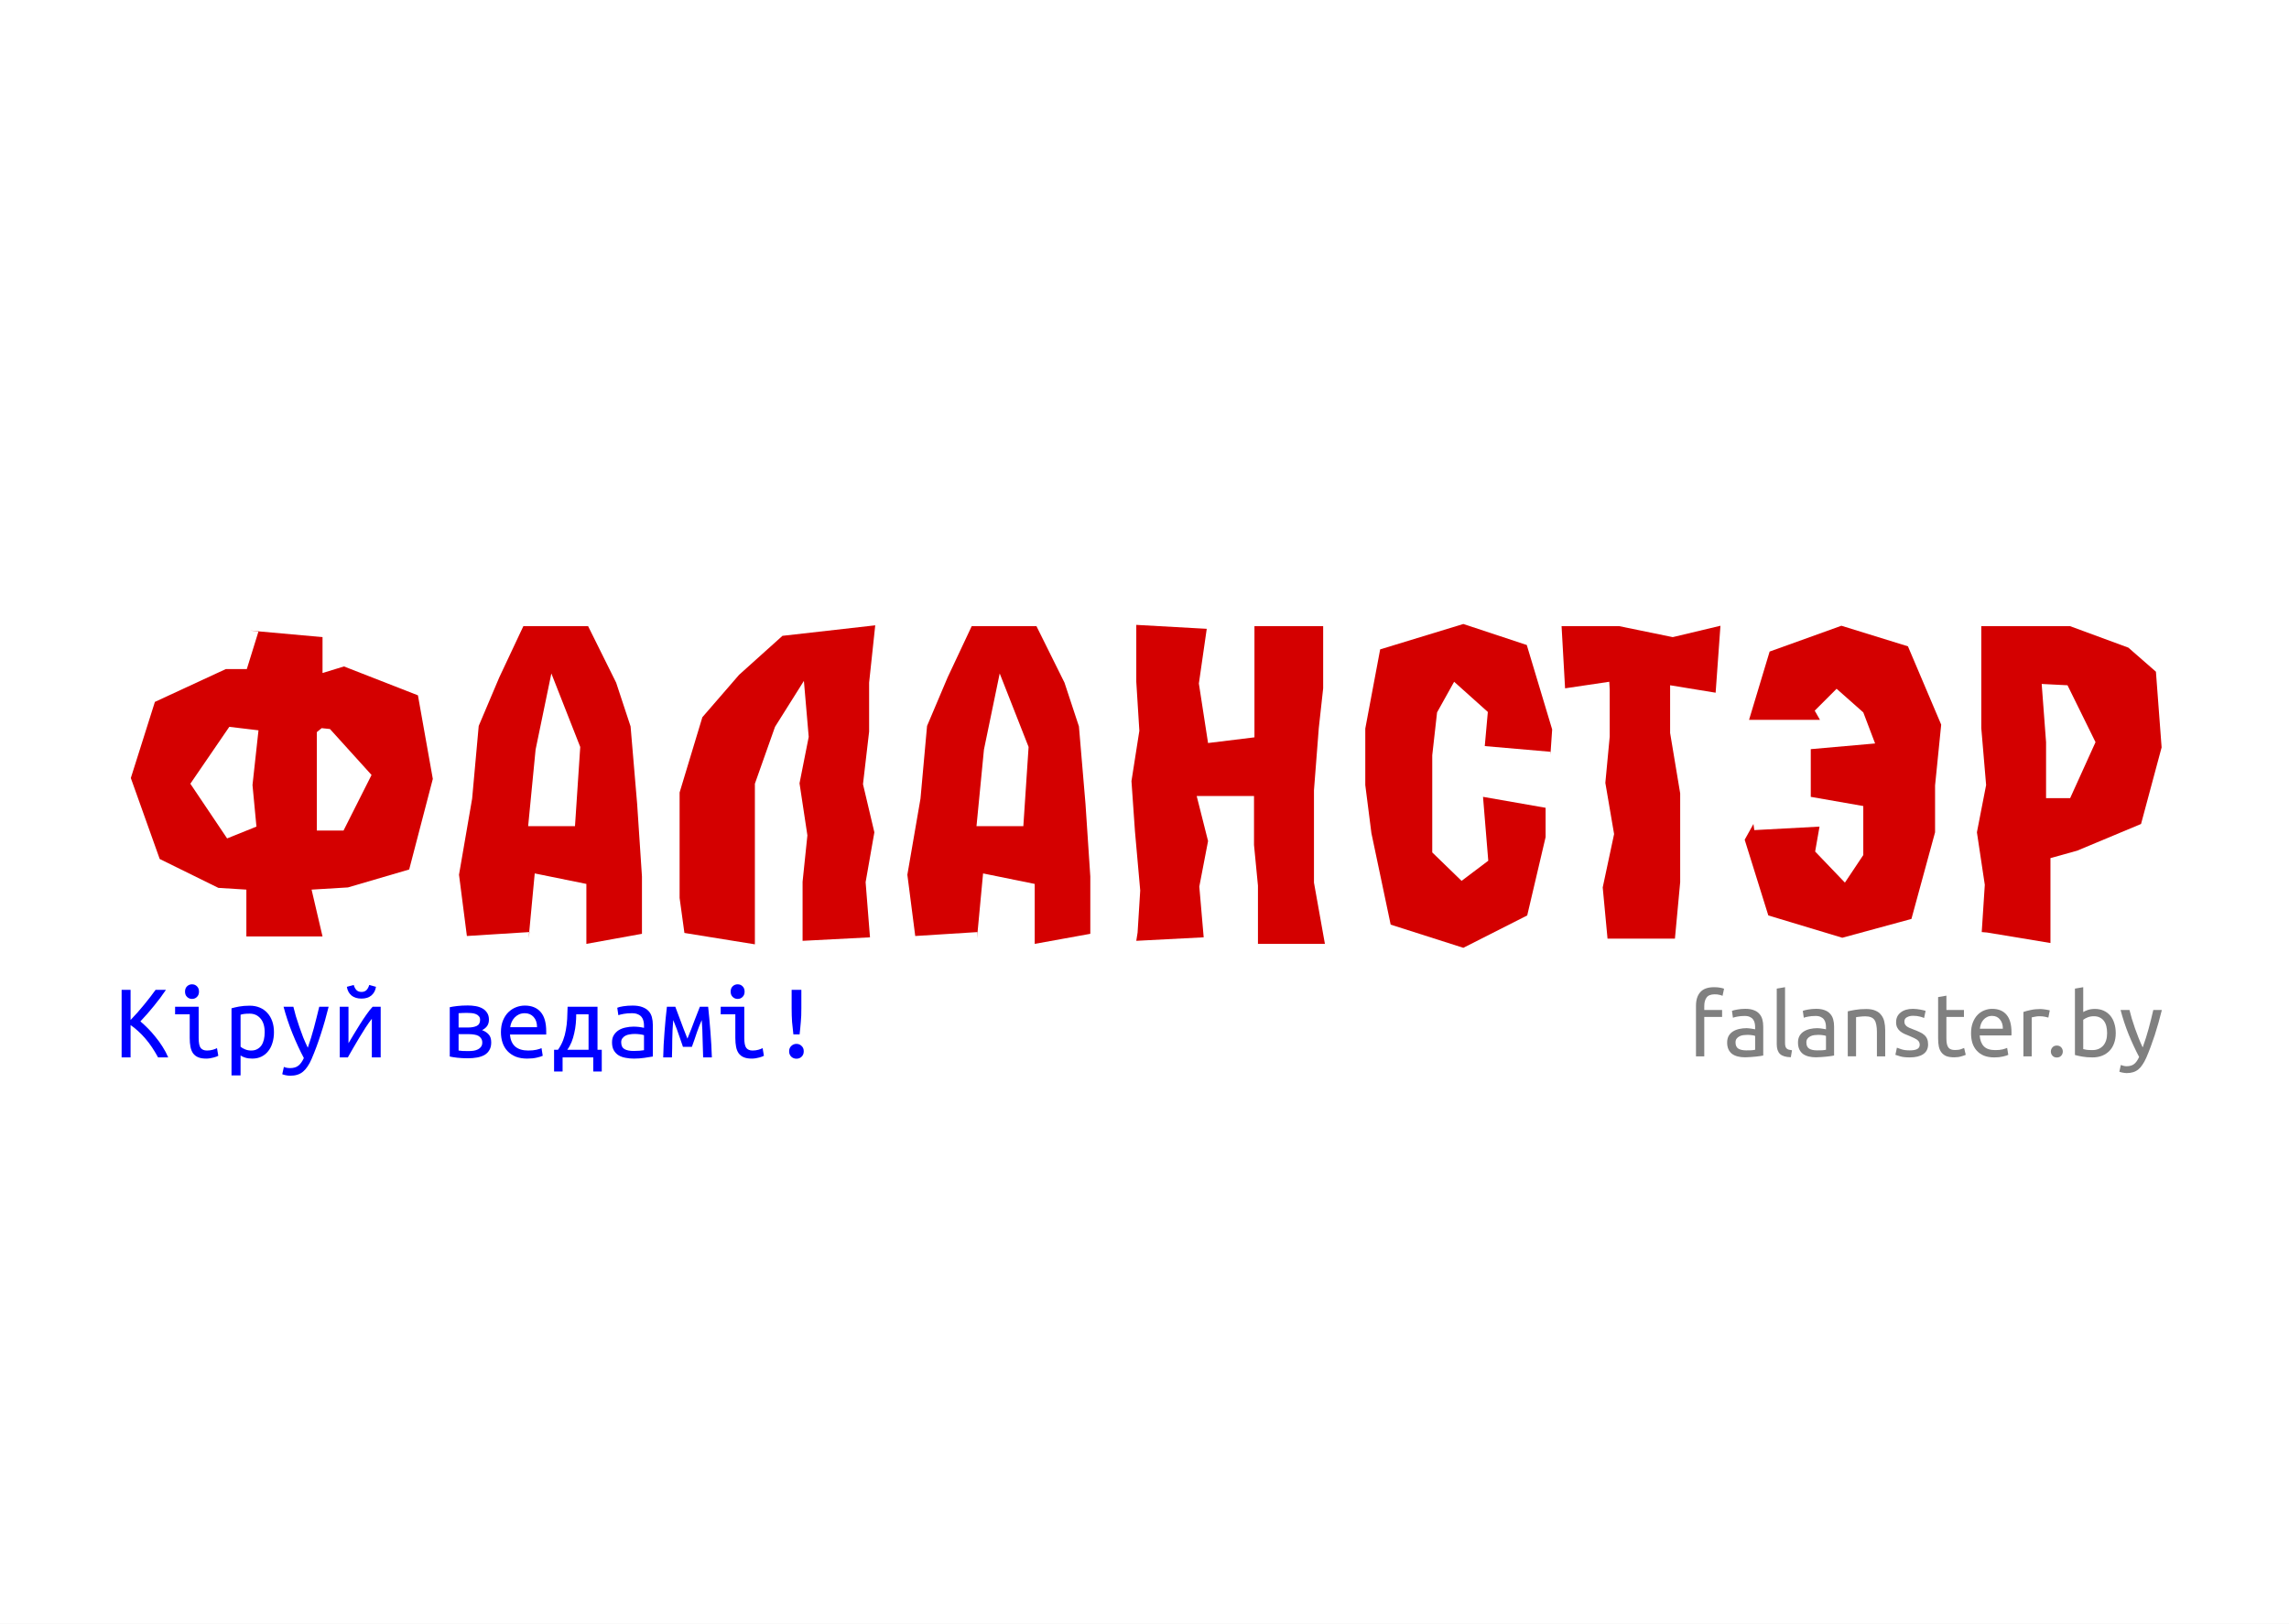
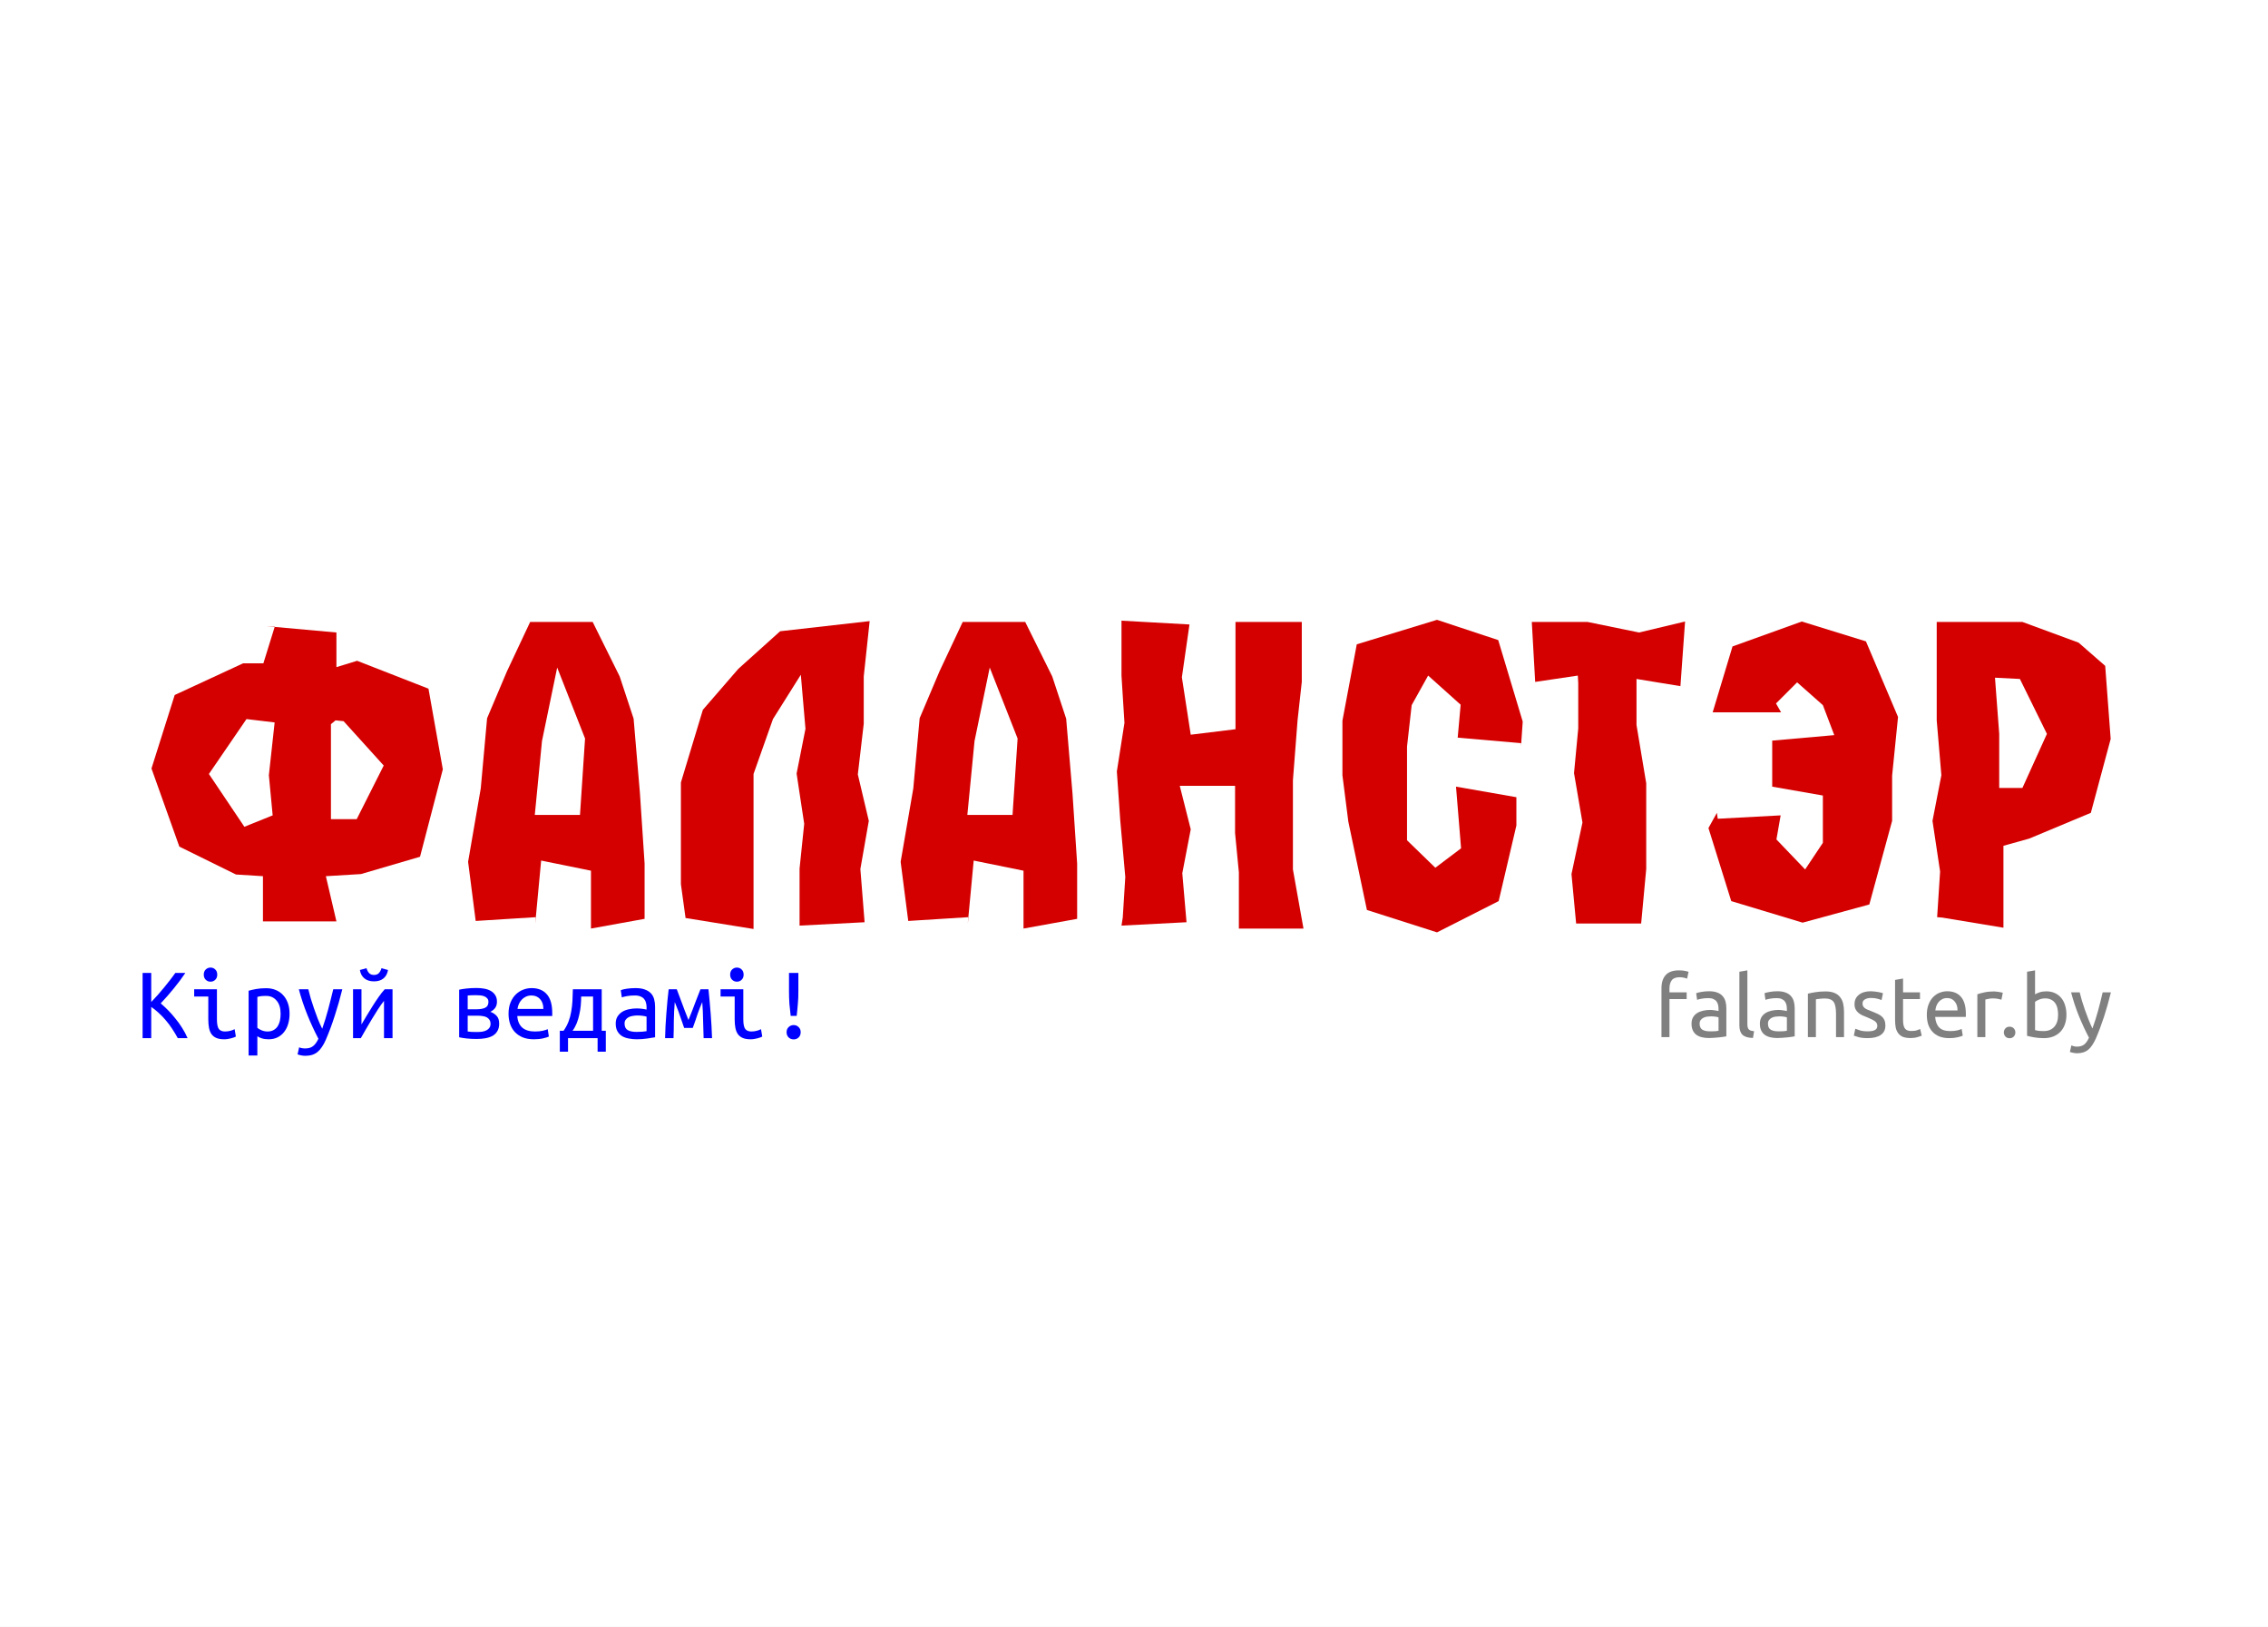
- <svg xmlns="http://www.w3.org/2000/svg" width="524.409" height="372.047" id="svg2" version="1.1">
+ <svg xmlns="http://www.w3.org/2000/svg" width="538.583" height="386.22" id="svg2" version="1.1">
  <defs id="defs4" />
-   <g id="layer1" transform="translate(0,-680.3149)">
-     <path style="fill:#ffffff;fill-opacity:1;fill-rule:nonzero;stroke:none" d="m 0,680.315 524.409,0 0,372.047 -524.409,0 z" id="rect2985" />
+   <g id="layer1" transform="translate(6,-676.1416)">
+     <path style="fill:#ffffff;fill-opacity:1;fill-rule:nonzero;stroke:none" d="m -6,676.142 538.583,0 0,386.22 -538.583,0 z" id="rect2985" />
    <g style="font-size:20.418px;font-style:normal;font-variant:normal;font-weight:normal;font-stretch:normal;line-height:125%;letter-spacing:0px;word-spacing:0px;fill:#808080;fill-opacity:1;stroke:none;font-family:Ubuntu;-inkscape-font-specification:Ubuntu" id="text2995">
      <path d="m 392.694,906.518 c 0.558,2e-5 1.035,0.041 1.429,0.123 0.408,0.082 0.694,0.157 0.858,0.225 l -0.347,1.633 c -0.163,-0.082 -0.395,-0.157 -0.694,-0.225 -0.299,-0.082 -0.667,-0.122 -1.103,-0.123 -0.885,2e-5 -1.504,0.245 -1.858,0.735 -0.354,0.476 -0.531,1.123 -0.531,1.94 l 0,0.919 4.084,0 0,1.593 -4.084,0 0,9.025 -1.899,0 0,-11.577 c -1e-5,-1.361 0.333,-2.409 1,-3.144 0.667,-0.749 1.715,-1.123 3.144,-1.123" style="fill:#808080;font-family:Ubuntu;-inkscape-font-specification:Ubuntu" id="path3014" />
-       <path d="m 400.039,920.994 c 0.449,0 0.844,-0.007 1.184,-0.02 0.354,-0.027 0.647,-0.068 0.878,-0.123 l 0,-3.165 c -0.136,-0.068 -0.361,-0.123 -0.674,-0.163 -0.299,-0.054 -0.667,-0.082 -1.103,-0.082 -0.286,0 -0.592,0.02 -0.919,0.061 -0.313,0.041 -0.606,0.129 -0.878,0.265 -0.259,0.123 -0.476,0.299 -0.653,0.531 -0.177,0.218 -0.265,0.51 -0.265,0.878 0,0.681 0.218,1.157 0.653,1.429 0.436,0.259 1.028,0.388 1.776,0.388 m -0.163,-9.515 c 0.762,10e-6 1.402,0.102 1.919,0.306 0.531,0.191 0.953,0.47 1.266,0.837 0.327,0.354 0.558,0.783 0.694,1.286 0.136,0.49 0.204,1.035 0.204,1.633 l 0,6.636 c -0.163,0.027 -0.395,0.068 -0.694,0.123 -0.286,0.041 -0.613,0.082 -0.98,0.123 -0.368,0.041 -0.769,0.075 -1.205,0.102 -0.422,0.041 -0.844,0.061 -1.266,0.061 -0.599,0 -1.15,-0.061 -1.654,-0.184 -0.504,-0.123 -0.939,-0.313 -1.307,-0.572 -0.368,-0.272 -0.653,-0.626 -0.858,-1.062 -0.204,-0.436 -0.306,-0.96 -0.306,-1.572 0,-0.585 0.116,-1.089 0.347,-1.511 0.245,-0.422 0.572,-0.762 0.98,-1.021 0.408,-0.259 0.885,-0.449 1.429,-0.572 0.544,-0.122 1.116,-0.184 1.715,-0.184 0.191,0 0.388,0.014 0.592,0.041 0.204,0.014 0.395,0.041 0.572,0.082 0.191,0.027 0.354,0.054 0.49,0.082 0.136,0.027 0.231,0.048 0.286,0.061 l 0,-0.531 c -1e-5,-0.313 -0.034,-0.619 -0.102,-0.919 -0.068,-0.313 -0.191,-0.585 -0.368,-0.817 -0.177,-0.245 -0.422,-0.436 -0.735,-0.572 -0.299,-0.15 -0.694,-0.225 -1.184,-0.225 -0.626,10e-6 -1.177,0.048 -1.654,0.143 -0.463,0.082 -0.81,0.17 -1.041,0.265 l -0.225,-1.572 c 0.245,-0.109 0.653,-0.211 1.225,-0.306 0.572,-0.109 1.191,-0.163 1.858,-0.163" style="fill:#808080;font-family:Ubuntu;-inkscape-font-specification:Ubuntu" id="path3016" />
+       <path d="m 400.039,920.994 c 0.449,0 0.844,-0.007 1.184,-0.02 0.354,-0.027 0.647,-0.068 0.878,-0.123 l 0,-3.165 c -0.136,-0.068 -0.361,-0.123 -0.674,-0.163 -0.299,-0.054 -0.667,-0.082 -1.103,-0.082 -0.286,0 -0.592,0.02 -0.919,0.061 -0.313,0.041 -0.606,0.129 -0.878,0.265 -0.259,0.123 -0.476,0.299 -0.653,0.531 -0.177,0.218 -0.265,0.51 -0.265,0.878 0,0.681 0.218,1.157 0.653,1.429 0.436,0.259 1.028,0.388 1.776,0.388 m -0.163,-9.515 c 0.762,1e-5 1.402,0.102 1.919,0.306 0.531,0.191 0.953,0.47 1.266,0.837 0.327,0.354 0.558,0.783 0.694,1.286 0.136,0.49 0.204,1.035 0.204,1.633 l 0,6.636 c -0.163,0.027 -0.395,0.068 -0.694,0.123 -0.286,0.041 -0.613,0.082 -0.98,0.123 -0.368,0.041 -0.769,0.075 -1.205,0.102 -0.422,0.041 -0.844,0.061 -1.266,0.061 -0.599,0 -1.15,-0.061 -1.654,-0.184 -0.504,-0.123 -0.939,-0.313 -1.307,-0.572 -0.368,-0.272 -0.653,-0.626 -0.858,-1.062 -0.204,-0.436 -0.306,-0.96 -0.306,-1.572 0,-0.585 0.116,-1.089 0.347,-1.511 0.245,-0.422 0.572,-0.762 0.98,-1.021 0.408,-0.259 0.885,-0.449 1.429,-0.572 0.544,-0.122 1.116,-0.184 1.715,-0.184 0.191,0 0.388,0.014 0.592,0.041 0.204,0.014 0.395,0.041 0.572,0.082 0.191,0.027 0.354,0.054 0.49,0.082 0.136,0.027 0.231,0.048 0.286,0.061 l 0,-0.531 c -1e-5,-0.313 -0.034,-0.619 -0.102,-0.919 -0.068,-0.313 -0.191,-0.585 -0.368,-0.817 -0.177,-0.245 -0.422,-0.436 -0.735,-0.572 -0.299,-0.15 -0.694,-0.225 -1.184,-0.225 -0.626,1e-5 -1.177,0.048 -1.654,0.143 -0.463,0.082 -0.81,0.17 -1.041,0.265 l -0.225,-1.572 c 0.245,-0.109 0.653,-0.211 1.225,-0.306 0.572,-0.109 1.191,-0.163 1.858,-0.163" style="fill:#808080;font-family:Ubuntu;-inkscape-font-specification:Ubuntu" id="path3016" />
      <path d="m 410.279,922.566 c -1.171,-0.027 -2.001,-0.279 -2.491,-0.755 -0.49,-0.476 -0.735,-1.218 -0.735,-2.226 l 0,-12.741 1.899,-0.327 0,12.761 c 0,0.313 0.027,0.572 0.082,0.776 0.054,0.204 0.143,0.368 0.265,0.49 0.123,0.123 0.286,0.218 0.49,0.286 0.204,0.054 0.456,0.102 0.755,0.143 l -0.265,1.593" style="fill:#808080;font-family:Ubuntu;-inkscape-font-specification:Ubuntu" id="path3018" />
-       <path d="m 416.27,920.994 c 0.449,0 0.844,-0.007 1.184,-0.02 0.354,-0.027 0.647,-0.068 0.878,-0.123 l 0,-3.165 c -0.136,-0.068 -0.361,-0.123 -0.674,-0.163 -0.299,-0.054 -0.667,-0.082 -1.103,-0.082 -0.286,0 -0.592,0.02 -0.919,0.061 -0.313,0.041 -0.606,0.129 -0.878,0.265 -0.259,0.123 -0.476,0.299 -0.653,0.531 -0.177,0.218 -0.265,0.51 -0.265,0.878 0,0.681 0.218,1.157 0.653,1.429 0.436,0.259 1.028,0.388 1.776,0.388 m -0.163,-9.515 c 0.762,10e-6 1.402,0.102 1.919,0.306 0.531,0.191 0.953,0.47 1.266,0.837 0.327,0.354 0.558,0.783 0.694,1.286 0.136,0.49 0.204,1.035 0.204,1.633 l 0,6.636 c -0.163,0.027 -0.395,0.068 -0.694,0.123 -0.286,0.041 -0.613,0.082 -0.98,0.123 -0.368,0.041 -0.769,0.075 -1.205,0.102 -0.422,0.041 -0.844,0.061 -1.266,0.061 -0.599,0 -1.15,-0.061 -1.654,-0.184 -0.504,-0.123 -0.939,-0.313 -1.307,-0.572 -0.368,-0.272 -0.653,-0.626 -0.858,-1.062 -0.204,-0.436 -0.306,-0.96 -0.306,-1.572 0,-0.585 0.116,-1.089 0.347,-1.511 0.245,-0.422 0.572,-0.762 0.98,-1.021 0.408,-0.259 0.885,-0.449 1.429,-0.572 0.544,-0.122 1.116,-0.184 1.715,-0.184 0.191,0 0.388,0.014 0.592,0.041 0.204,0.014 0.395,0.041 0.572,0.082 0.191,0.027 0.354,0.054 0.49,0.082 0.136,0.027 0.231,0.048 0.286,0.061 l 0,-0.531 c 0,-0.313 -0.034,-0.619 -0.102,-0.919 -0.068,-0.313 -0.191,-0.585 -0.368,-0.817 -0.177,-0.245 -0.422,-0.436 -0.735,-0.572 -0.299,-0.15 -0.694,-0.225 -1.184,-0.225 -0.626,10e-6 -1.177,0.048 -1.654,0.143 -0.463,0.082 -0.81,0.17 -1.041,0.265 l -0.225,-1.572 c 0.245,-0.109 0.653,-0.211 1.225,-0.306 0.572,-0.109 1.191,-0.163 1.858,-0.163" style="fill:#808080;font-family:Ubuntu;-inkscape-font-specification:Ubuntu" id="path3020" />
+       <path d="m 416.27,920.994 c 0.449,0 0.844,-0.007 1.184,-0.02 0.354,-0.027 0.647,-0.068 0.878,-0.123 l 0,-3.165 c -0.136,-0.068 -0.361,-0.123 -0.674,-0.163 -0.299,-0.054 -0.667,-0.082 -1.103,-0.082 -0.286,0 -0.592,0.02 -0.919,0.061 -0.313,0.041 -0.606,0.129 -0.878,0.265 -0.259,0.123 -0.476,0.299 -0.653,0.531 -0.177,0.218 -0.265,0.51 -0.265,0.878 0,0.681 0.218,1.157 0.653,1.429 0.436,0.259 1.028,0.388 1.776,0.388 m -0.163,-9.515 c 0.762,1e-5 1.402,0.102 1.919,0.306 0.531,0.191 0.953,0.47 1.266,0.837 0.327,0.354 0.558,0.783 0.694,1.286 0.136,0.49 0.204,1.035 0.204,1.633 l 0,6.636 c -0.163,0.027 -0.395,0.068 -0.694,0.123 -0.286,0.041 -0.613,0.082 -0.98,0.123 -0.368,0.041 -0.769,0.075 -1.205,0.102 -0.422,0.041 -0.844,0.061 -1.266,0.061 -0.599,0 -1.15,-0.061 -1.654,-0.184 -0.504,-0.123 -0.939,-0.313 -1.307,-0.572 -0.368,-0.272 -0.653,-0.626 -0.858,-1.062 -0.204,-0.436 -0.306,-0.96 -0.306,-1.572 0,-0.585 0.116,-1.089 0.347,-1.511 0.245,-0.422 0.572,-0.762 0.98,-1.021 0.408,-0.259 0.885,-0.449 1.429,-0.572 0.544,-0.122 1.116,-0.184 1.715,-0.184 0.191,0 0.388,0.014 0.592,0.041 0.204,0.014 0.395,0.041 0.572,0.082 0.191,0.027 0.354,0.054 0.49,0.082 0.136,0.027 0.231,0.048 0.286,0.061 l 0,-0.531 c 0,-0.313 -0.034,-0.619 -0.102,-0.919 -0.068,-0.313 -0.191,-0.585 -0.368,-0.817 -0.177,-0.245 -0.422,-0.436 -0.735,-0.572 -0.299,-0.15 -0.694,-0.225 -1.184,-0.225 -0.626,1e-5 -1.177,0.048 -1.654,0.143 -0.463,0.082 -0.81,0.17 -1.041,0.265 l -0.225,-1.572 c 0.245,-0.109 0.653,-0.211 1.225,-0.306 0.572,-0.109 1.191,-0.163 1.858,-0.163" style="fill:#808080;font-family:Ubuntu;-inkscape-font-specification:Ubuntu" id="path3020" />
      <path d="m 423.324,912.051 c 0.436,-0.109 1.014,-0.225 1.736,-0.347 0.721,-0.122 1.552,-0.184 2.491,-0.184 0.844,10e-6 1.545,0.123 2.103,0.368 0.558,0.231 1,0.565 1.327,1 0.34,0.422 0.579,0.932 0.715,1.531 0.136,0.599 0.204,1.259 0.204,1.981 l 0,5.962 -1.899,0 0,-5.554 c -10e-6,-0.653 -0.048,-1.211 -0.143,-1.674 -0.082,-0.463 -0.225,-0.837 -0.429,-1.123 -0.204,-0.286 -0.476,-0.49 -0.817,-0.613 -0.34,-0.136 -0.762,-0.204 -1.266,-0.204 -0.204,0 -0.415,0.007 -0.633,0.02 -0.218,0.014 -0.429,0.034 -0.633,0.061 -0.191,0.014 -0.368,0.034 -0.531,0.061 -0.15,0.027 -0.259,0.048 -0.327,0.061 l 0,8.964 -1.899,0 0,-10.311" style="fill:#808080;font-family:Ubuntu;-inkscape-font-specification:Ubuntu" id="path3022" />
      <path d="m 437.519,920.994 c 0.776,0 1.348,-0.102 1.715,-0.306 0.381,-0.204 0.572,-0.531 0.572,-0.98 -1e-5,-0.463 -0.184,-0.83 -0.551,-1.103 -0.368,-0.272 -0.973,-0.579 -1.817,-0.919 -0.408,-0.163 -0.803,-0.327 -1.184,-0.49 -0.368,-0.177 -0.687,-0.381 -0.96,-0.613 -0.272,-0.231 -0.49,-0.51 -0.653,-0.837 -0.163,-0.327 -0.245,-0.728 -0.245,-1.205 0,-0.939 0.347,-1.681 1.041,-2.226 0.694,-0.558 1.64,-0.837 2.838,-0.837 0.299,10e-6 0.599,0.02 0.898,0.061 0.299,0.027 0.579,0.068 0.837,0.123 0.259,0.041 0.483,0.088 0.674,0.143 0.204,0.054 0.361,0.102 0.47,0.143 l -0.347,1.633 c -0.204,-0.109 -0.524,-0.218 -0.96,-0.327 -0.436,-0.122 -0.96,-0.184 -1.572,-0.184 -0.531,10e-6 -0.994,0.109 -1.388,0.327 -0.395,0.204 -0.592,0.531 -0.592,0.98 0,0.231 0.041,0.436 0.123,0.613 0.095,0.177 0.231,0.34 0.408,0.49 0.191,0.136 0.422,0.265 0.694,0.388 0.272,0.123 0.599,0.252 0.98,0.388 0.504,0.191 0.953,0.381 1.348,0.572 0.395,0.177 0.728,0.388 1,0.633 0.286,0.245 0.504,0.544 0.653,0.898 0.15,0.34 0.225,0.762 0.225,1.266 0,0.98 -0.368,1.722 -1.103,2.226 -0.721,0.504 -1.756,0.755 -3.104,0.755 -0.939,0 -1.674,-0.082 -2.205,-0.245 -0.531,-0.15 -0.892,-0.265 -1.082,-0.347 l 0.347,-1.633 c 0.218,0.082 0.565,0.204 1.041,0.368 0.476,0.163 1.109,0.245 1.899,0.245" style="fill:#808080;font-family:Ubuntu;-inkscape-font-specification:Ubuntu" id="path3024" />
      <path d="m 445.918,911.745 4.022,0 0,1.593 -4.022,0 0,4.9 c 0,0.531 0.041,0.973 0.123,1.327 0.082,0.34 0.204,0.613 0.368,0.817 0.163,0.191 0.368,0.327 0.613,0.408 0.245,0.082 0.531,0.123 0.858,0.123 0.572,10e-6 1.028,-0.061 1.368,-0.184 0.354,-0.136 0.599,-0.231 0.735,-0.286 l 0.368,1.572 c -0.191,0.095 -0.524,0.211 -1,0.347 -0.476,0.15 -1.021,0.225 -1.633,0.225 -0.721,0 -1.32,-0.088 -1.797,-0.265 -0.463,-0.191 -0.837,-0.47 -1.123,-0.837 -0.286,-0.368 -0.49,-0.817 -0.613,-1.348 -0.109,-0.544 -0.163,-1.171 -0.163,-1.878 l 0,-9.474 1.899,-0.327 0,3.287" style="fill:#808080;font-family:Ubuntu;-inkscape-font-specification:Ubuntu" id="path3026" />
      <path d="m 451.565,917.074 c 0,-0.939 0.136,-1.756 0.408,-2.45 0.272,-0.708 0.633,-1.293 1.082,-1.756 0.449,-0.463 0.966,-0.81 1.552,-1.041 0.585,-0.231 1.184,-0.347 1.797,-0.347 1.429,10e-6 2.525,0.449 3.287,1.348 0.762,0.885 1.143,2.239 1.143,4.063 -1e-5,0.082 -1e-5,0.191 0,0.327 -1e-5,0.123 -0.007,0.238 -0.02,0.347 l -7.269,0 c 0.082,1.103 0.402,1.94 0.96,2.511 0.558,0.572 1.429,0.858 2.614,0.858 0.667,0 1.225,-0.054 1.674,-0.163 0.463,-0.123 0.81,-0.238 1.041,-0.347 l 0.265,1.593 c -0.231,0.123 -0.64,0.252 -1.225,0.388 -0.572,0.136 -1.225,0.204 -1.96,0.204 -0.926,0 -1.729,-0.136 -2.409,-0.408 -0.667,-0.286 -1.218,-0.674 -1.654,-1.164 -0.436,-0.49 -0.762,-1.069 -0.98,-1.736 -0.204,-0.681 -0.306,-1.422 -0.306,-2.226 m 7.289,-1.041 c 0.014,-0.858 -0.204,-1.559 -0.653,-2.103 -0.436,-0.558 -1.041,-0.837 -1.817,-0.837 -0.436,10e-6 -0.824,0.088 -1.164,0.265 -0.327,0.163 -0.606,0.381 -0.837,0.653 -0.231,0.272 -0.415,0.585 -0.551,0.939 -0.123,0.354 -0.204,0.715 -0.245,1.082 l 5.268,0" style="fill:#808080;font-family:Ubuntu;-inkscape-font-specification:Ubuntu" id="path3028" />
-       <path d="m 467.483,911.52 c 0.163,10e-6 0.347,0.014 0.551,0.041 0.218,0.014 0.429,0.041 0.633,0.082 0.204,0.027 0.388,0.061 0.551,0.102 0.177,0.027 0.306,0.054 0.388,0.082 l -0.327,1.654 c -0.15,-0.054 -0.402,-0.116 -0.755,-0.184 -0.34,-0.082 -0.783,-0.122 -1.327,-0.123 -0.354,10e-6 -0.708,0.041 -1.062,0.123 -0.34,0.068 -0.565,0.116 -0.674,0.143 l 0,8.923 -1.899,0 0,-10.168 c 0.449,-0.163 1.007,-0.313 1.674,-0.449 0.667,-0.15 1.416,-0.225 2.246,-0.225" style="fill:#808080;font-family:Ubuntu;-inkscape-font-specification:Ubuntu" id="path3030" />
+       <path d="m 467.483,911.52 c 0.163,10e-6 0.347,0.014 0.551,0.041 0.218,0.014 0.429,0.041 0.633,0.082 0.204,0.027 0.388,0.061 0.551,0.102 0.177,0.027 0.306,0.054 0.388,0.082 l -0.327,1.654 c -0.15,-0.054 -0.402,-0.116 -0.755,-0.184 -0.34,-0.082 -0.783,-0.122 -1.327,-0.123 -0.354,1e-5 -0.708,0.041 -1.062,0.123 -0.34,0.068 -0.565,0.116 -0.674,0.143 l 0,8.923 -1.899,0 0,-10.168 c 0.449,-0.163 1.007,-0.313 1.674,-0.449 0.667,-0.15 1.416,-0.225 2.246,-0.225" style="fill:#808080;font-family:Ubuntu;-inkscape-font-specification:Ubuntu" id="path3030" />
      <path d="m 472.588,921.26 c -1e-5,0.368 -0.123,0.687 -0.368,0.96 -0.245,0.272 -0.579,0.408 -1,0.408 -0.422,0 -0.755,-0.136 -1,-0.408 -0.245,-0.272 -0.368,-0.592 -0.368,-0.96 0,-0.368 0.123,-0.687 0.368,-0.96 0.245,-0.272 0.579,-0.408 1,-0.408 0.422,0 0.755,0.136 1,0.408 0.245,0.272 0.368,0.592 0.368,0.96" style="fill:#808080;font-family:Ubuntu;-inkscape-font-specification:Ubuntu" id="path3032" />
      <path d="m 477.266,912.214 c 0.231,-0.15 0.579,-0.306 1.041,-0.47 0.476,-0.163 1.021,-0.245 1.633,-0.245 0.762,10e-6 1.436,0.136 2.021,0.408 0.599,0.272 1.103,0.653 1.511,1.143 0.408,0.49 0.715,1.075 0.919,1.756 0.218,0.681 0.327,1.429 0.327,2.246 -10e-6,0.858 -0.129,1.633 -0.388,2.328 -0.245,0.681 -0.599,1.259 -1.062,1.736 -0.463,0.476 -1.021,0.844 -1.674,1.103 -0.653,0.259 -1.388,0.388 -2.205,0.388 -0.885,0 -1.667,-0.061 -2.348,-0.184 -0.681,-0.123 -1.239,-0.245 -1.674,-0.368 l 0,-15.212 1.899,-0.327 0,5.697 m 0,8.494 c 0.191,0.054 0.456,0.109 0.796,0.163 0.354,0.041 0.789,0.061 1.307,0.061 1.021,0 1.838,-0.333 2.45,-1 0.613,-0.681 0.919,-1.64 0.919,-2.879 0,-0.544 -0.054,-1.055 -0.163,-1.531 -0.109,-0.476 -0.286,-0.885 -0.531,-1.225 -0.245,-0.354 -0.565,-0.626 -0.96,-0.817 -0.381,-0.204 -0.844,-0.306 -1.388,-0.306 -0.517,10e-6 -0.994,0.088 -1.429,0.265 -0.436,0.177 -0.769,0.361 -1,0.551 l 0,6.718" style="fill:#808080;font-family:Ubuntu;-inkscape-font-specification:Ubuntu" id="path3034" />
      <path d="m 485.886,924.343 c 0.15,0.068 0.34,0.129 0.572,0.184 0.245,0.068 0.483,0.102 0.715,0.102 0.749,0 1.334,-0.17 1.756,-0.51 0.422,-0.327 0.803,-0.864 1.143,-1.613 -0.858,-1.633 -1.661,-3.362 -2.409,-5.186 -0.735,-1.838 -1.348,-3.696 -1.838,-5.574 l 2.042,0 c 0.15,0.613 0.327,1.273 0.531,1.981 0.218,0.708 0.456,1.436 0.715,2.185 0.259,0.749 0.538,1.497 0.837,2.246 0.299,0.749 0.613,1.47 0.939,2.164 0.517,-1.429 0.966,-2.845 1.348,-4.247 0.381,-1.402 0.742,-2.845 1.082,-4.329 l 1.96,0 c -0.49,2.001 -1.035,3.927 -1.633,5.778 -0.599,1.838 -1.246,3.56 -1.94,5.166 -0.272,0.613 -0.558,1.137 -0.858,1.572 -0.286,0.449 -0.606,0.817 -0.96,1.103 -0.354,0.286 -0.755,0.497 -1.205,0.633 -0.436,0.136 -0.932,0.204 -1.491,0.204 -0.15,-10e-6 -0.306,-0.014 -0.47,-0.041 -0.163,-0.014 -0.327,-0.041 -0.49,-0.082 -0.15,-0.027 -0.293,-0.061 -0.429,-0.102 -0.123,-0.041 -0.211,-0.075 -0.265,-0.102 l 0.347,-1.531" style="fill:#808080;font-family:Ubuntu;-inkscape-font-specification:Ubuntu" id="path3036" />
    </g>
    <g style="font-size:100.269px;font-style:normal;font-variant:normal;font-weight:600;font-stretch:normal;line-height:125%;letter-spacing:0px;word-spacing:0px;fill:#d40000;fill-opacity:1;stroke:none;font-family:a_AlternaBrk;-inkscape-font-specification:a_AlternaBrk Semi-Bold" id="text2988">
-       <path d="m 73.691,847.162 -1.103,0.902 0,22.56 6.116,0 6.417,-12.734 -9.526,-10.528 -1.905,-0.201 m -14.439,-22.26 -2.005,-0.1 16.645,1.504 0,8.222 4.913,-1.504 16.945,6.618 3.409,19.151 -5.415,20.756 -14.038,4.111 -8.322,0.501 2.507,10.729 -17.447,0 0,-10.729 -6.417,-0.401 -13.436,-6.618 -6.618,-18.55 5.515,-17.447 16.244,-7.52 4.813,0 2.707,-8.723 m 0,22.46 0,0.301 -6.718,-0.802 -8.924,13.035 8.423,12.534 6.718,-2.707 -0.902,-9.526 1.404,-12.834" style="" id="path3039" />
-       <path d="m 120.901,870.624 -0.1,-1.003 10.929,0 1.203,-18.149 -6.618,-16.845 -3.61,17.447 -1.805,18.55 m 0.201,24.766 0.201,-1.504 -14.338,0.902 -1.805,-14.038 3.008,-17.447 1.504,-16.645 4.713,-11.13 5.515,-11.731 14.84,0 6.417,12.935 3.309,10.027 1.504,17.748 1.103,16.645 0,13.135 -12.734,2.306 0,-13.737 -11.832,-2.406 -1.404,14.94" style="" id="path3041" />
-       <path d="m 183.872,895.892 0,-0.702 0,-12.834 1.103,-10.628 -1.805,-11.932 2.106,-10.628 -1.103,-12.834 -6.618,10.528 -4.612,13.035 0,36.799 -16.143,-2.607 -1.103,-8.021 0,-24.165 5.214,-17.246 8.423,-9.726 9.927,-8.924 21.257,-2.406 -1.404,13.135 0,11.23 -1.404,12.032 2.607,11.03 -2.005,11.431 1.003,12.634 -15.441,0.802" style="" id="path3043" />
-       <path d="m 223.618,870.624 -0.1,-1.003 10.929,0 1.203,-18.149 -6.618,-16.845 -3.61,17.447 -1.805,18.55 m 0.201,24.766 0.201,-1.504 -14.338,0.902 -1.805,-14.038 3.008,-17.447 1.504,-16.645 4.713,-11.13 5.515,-11.731 14.84,0 6.417,12.935 3.309,10.027 1.504,17.748 1.103,16.645 0,13.135 -12.734,2.306 0,-13.737 -11.832,-2.406 -1.404,14.94" style="" id="path3045" />
-       <path d="m 260.321,895.892 0.301,-1.905 0.602,-9.626 -1.203,-13.536 -0.802,-11.531 1.805,-11.531 -0.702,-11.23 0,-13.035 16.143,0.902 -1.805,12.534 2.106,13.637 10.628,-1.303 0,-25.468 15.742,0 0,14.238 -1.003,9.124 -1.103,14.238 0,21.157 2.507,14.038 -15.341,0 0,-13.336 -0.902,-9.325 0,-11.23 -13.135,0 2.607,10.328 -2.005,10.428 1.003,11.631 -15.441,0.802" style="" id="path3047" />
-       <path d="m 355.2,853.278 0,-0.702 -15.04,-1.304 0.702,-7.821 -7.721,-6.919 -3.91,7.019 -1.103,9.826 0,22.26 6.718,6.517 6.116,-4.612 -1.203,-14.639 14.338,2.507 0,6.718 -4.211,17.948 -14.639,7.42 -16.645,-5.314 -4.412,-20.956 -1.404,-11.03 0,-12.935 3.409,-18.149 19.051,-5.816 14.539,4.813 5.816,19.352 -0.401,5.816" style="" id="path3049" />
-       <path d="m 368.786,838.338 -0.1,-1.805 -10.127,1.504 -0.802,-14.238 13.235,0 12.233,2.507 10.929,-2.607 -1.103,15.341 -10.428,-1.705 0,10.929 2.306,13.837 0,20.355 -1.203,12.935 -15.441,0 -1.103,-11.731 2.607,-12.233 -2.005,-11.731 1.003,-10.628 0,-10.729" style="" id="path3051" />
-       <path d="m 401.711,869.12 0.201,1.404 14.94,-0.802 -1.003,5.715 6.818,7.119 4.211,-6.317 0,-11.23 -12.032,-2.106 0,-10.929 14.74,-1.303 -2.707,-7.119 -6.116,-5.415 -5.013,5.013 1.203,2.106 -16.244,0 4.713,-15.642 16.444,-5.916 15.241,4.713 7.62,17.948 -1.404,13.937 0,10.729 -5.415,19.853 -15.842,4.312 -16.945,-5.114 -5.415,-17.346 2.005,-3.61" style="" id="path3053" />
-       <path d="m 468.753,863.706 -0.201,-0.501 5.715,0 5.816,-12.834 -6.417,-13.035 -5.916,-0.301 1.003,13.336 0,13.336 m -13.536,30.281 -1.203,-0.1 0.702,-10.829 -1.805,-12.032 2.106,-10.829 -1.103,-13.035 0,-23.363 20.355,0 13.336,4.913 6.317,5.515 1.303,17.346 -4.713,17.547 -14.639,6.116 -6.116,1.705 0,19.452 -14.539,-2.406" style="" id="path3055" />
+       <path d="m 73.691,847.162 -1.103,0.902 0,22.56 6.116,0 6.417,-12.734 -9.526,-10.528 -1.905,-0.201 m -14.439,-22.26 -2.005,-0.1 16.645,1.504 0,8.222 4.913,-1.504 16.945,6.618 3.409,19.151 -5.415,20.756 -14.038,4.111 -8.322,0.501 2.507,10.729 -17.447,0 0,-10.729 -6.417,-0.401 -13.436,-6.618 -6.618,-18.55 5.515,-17.447 16.244,-7.52 4.813,0 2.707,-8.723 m 0,22.46 0,0.301 -6.718,-0.802 -8.924,13.035 8.423,12.534 6.718,-2.707 -0.902,-9.526 1.404,-12.834" id="path3039" />
+       <path d="m 120.901,870.624 -0.1,-1.003 10.929,0 1.203,-18.149 -6.618,-16.845 -3.61,17.447 -1.805,18.55 m 0.201,24.766 0.201,-1.504 -14.338,0.902 -1.805,-14.038 3.008,-17.447 1.504,-16.645 4.713,-11.13 5.515,-11.731 14.84,0 6.417,12.935 3.309,10.027 1.504,17.748 1.103,16.645 0,13.135 -12.734,2.306 0,-13.737 -11.832,-2.406 -1.404,14.94" id="path3041" />
+       <path d="m 183.872,895.892 0,-0.702 0,-12.834 1.103,-10.628 -1.805,-11.932 2.106,-10.628 -1.103,-12.834 -6.618,10.528 -4.612,13.035 0,36.799 -16.143,-2.607 -1.103,-8.021 0,-24.165 5.214,-17.246 8.423,-9.726 9.927,-8.924 21.257,-2.406 -1.404,13.135 0,11.23 -1.404,12.032 2.607,11.03 -2.005,11.431 1.003,12.634 -15.441,0.802" id="path3043" />
+       <path d="m 223.618,870.624 -0.1,-1.003 10.929,0 1.203,-18.149 -6.618,-16.845 -3.61,17.447 -1.805,18.55 m 0.201,24.766 0.201,-1.504 -14.338,0.902 -1.805,-14.038 3.008,-17.447 1.504,-16.645 4.713,-11.13 5.515,-11.731 14.84,0 6.417,12.935 3.309,10.027 1.504,17.748 1.103,16.645 0,13.135 -12.734,2.306 0,-13.737 -11.832,-2.406 -1.404,14.94" id="path3045" />
+       <path d="m 260.321,895.892 0.301,-1.905 0.602,-9.626 -1.203,-13.536 -0.802,-11.531 1.805,-11.531 -0.702,-11.23 0,-13.035 16.143,0.902 -1.805,12.534 2.106,13.637 10.628,-1.303 0,-25.468 15.742,0 0,14.238 -1.003,9.124 -1.103,14.238 0,21.157 2.507,14.038 -15.341,0 0,-13.336 -0.902,-9.325 0,-11.23 -13.135,0 2.607,10.328 -2.005,10.428 1.003,11.631 -15.441,0.802" id="path3047" />
+       <path d="m 355.2,853.278 0,-0.702 -15.04,-1.304 0.702,-7.821 -7.721,-6.919 -3.91,7.019 -1.103,9.826 0,22.26 6.718,6.517 6.116,-4.612 -1.203,-14.639 14.338,2.507 0,6.718 -4.211,17.948 -14.639,7.42 -16.645,-5.314 -4.412,-20.956 -1.404,-11.03 0,-12.935 3.409,-18.149 19.051,-5.816 14.539,4.813 5.816,19.352 -0.401,5.816" id="path3049" />
+       <path d="m 368.786,838.338 -0.1,-1.805 -10.127,1.504 -0.802,-14.238 13.235,0 12.233,2.507 10.929,-2.607 -1.103,15.341 -10.428,-1.705 0,10.929 2.306,13.837 0,20.355 -1.203,12.935 -15.441,0 -1.103,-11.731 2.607,-12.233 -2.005,-11.731 1.003,-10.628 0,-10.729" id="path3051" />
+       <path d="m 401.711,869.12 0.201,1.404 14.94,-0.802 -1.003,5.715 6.818,7.119 4.211,-6.317 0,-11.23 -12.032,-2.106 0,-10.929 14.74,-1.303 -2.707,-7.119 -6.116,-5.415 -5.013,5.013 1.203,2.106 -16.244,0 4.713,-15.642 16.444,-5.916 15.241,4.713 7.62,17.948 -1.404,13.937 0,10.729 -5.415,19.853 -15.842,4.312 -16.945,-5.114 -5.415,-17.346 2.005,-3.61" id="path3053" />
+       <path d="m 468.753,863.706 -0.201,-0.501 5.715,0 5.816,-12.834 -6.417,-13.035 -5.916,-0.301 1.003,13.336 0,13.336 m -13.536,30.281 -1.203,-0.1 0.702,-10.829 -1.805,-12.032 2.106,-10.829 -1.103,-13.035 0,-23.363 20.355,0 13.336,4.913 6.317,5.515 1.303,17.346 -4.713,17.547 -14.639,6.116 -6.116,1.705 0,19.452 -14.539,-2.406" id="path3055" />
    </g>
    <g style="font-size:25.533px;font-style:normal;font-variant:normal;font-weight:normal;font-stretch:normal;line-height:125%;letter-spacing:0px;word-spacing:0px;fill:#0000ff;fill-opacity:1;stroke:none;font-family:Ubuntu Mono;-inkscape-font-specification:Ubuntu Mono" id="text2990">
      <path d="m 38.014,907.131 c -0.817,1.217 -1.717,2.425 -2.7,3.625 -0.967,1.2 -2.017,2.4 -3.15,3.6 0.533,0.45 1.1,0.975 1.7,1.575 0.6,0.6 1.183,1.258 1.75,1.975 0.583,0.7 1.125,1.45 1.625,2.25 0.517,0.8 0.95,1.617 1.3,2.45 l -2.325,0 c -0.417,-0.767 -0.867,-1.517 -1.35,-2.25 -0.483,-0.733 -1,-1.417 -1.55,-2.05 -0.533,-0.633 -1.092,-1.208 -1.675,-1.725 -0.567,-0.533 -1.142,-0.992 -1.725,-1.375 l 0,7.4 -2.05,0 0,-15.475 2.05,0 0,6.9 c 1.083,-1.117 2.117,-2.283 3.1,-3.5 1,-1.217 1.875,-2.35 2.625,-3.4 l 2.375,0" style="font-size:25px;fill:#0000ff" id="path3058" />
      <path d="m 43.989,909.206 c -0.433,2e-5 -0.808,-0.15 -1.125,-0.45 -0.317,-0.3 -0.475,-0.708 -0.475,-1.225 -4e-6,-0.517 0.158,-0.925 0.475,-1.225 0.317,-0.3 0.692,-0.45 1.125,-0.45 0.45,2e-5 0.825,0.15 1.125,0.45 0.317,0.3 0.475,0.708 0.475,1.225 -7e-6,0.517 -0.158,0.925 -0.475,1.225 -0.3,0.3 -0.675,0.45 -1.125,0.45 m -0.525,3.525 -3.35,0 0,-1.725 5.4,0 0,7.125 c -7e-6,1.15 0.158,1.925 0.475,2.325 0.317,0.383 0.792,0.575 1.425,0.575 0.483,0 0.925,-0.058 1.325,-0.175 0.417,-0.117 0.742,-0.242 0.975,-0.375 l 0.3,1.75 c -0.1,0.05 -0.242,0.117 -0.425,0.2 -0.183,0.067 -0.4,0.133 -0.65,0.2 -0.233,0.067 -0.5,0.125 -0.8,0.175 -0.283,0.05 -0.583,0.075 -0.9,0.075 -0.733,0 -1.342,-0.1 -1.825,-0.3 -0.483,-0.2 -0.875,-0.5 -1.175,-0.9 -0.283,-0.4 -0.483,-0.892 -0.6,-1.475 -0.117,-0.6 -0.175,-1.292 -0.175,-2.075 l 0,-5.4" style="font-size:25px;fill:#0000ff" id="path3060" />
      <path d="m 60.639,916.831 c -1e-5,-1.35 -0.317,-2.392 -0.95,-3.125 -0.633,-0.75 -1.458,-1.125 -2.475,-1.125 -0.567,10e-6 -1.017,0.025 -1.35,0.075 -0.317,0.05 -0.567,0.108 -0.75,0.175 l 0,7.325 c 0.233,0.217 0.575,0.417 1.025,0.6 0.45,0.183 0.917,0.275 1.4,0.275 0.55,0 1.017,-0.108 1.4,-0.325 0.4,-0.217 0.725,-0.508 0.975,-0.875 0.25,-0.383 0.433,-0.825 0.55,-1.325 0.117,-0.517 0.175,-1.075 0.175,-1.675 m 2.125,0 c -1.2e-5,0.883 -0.117,1.7 -0.35,2.45 -0.217,0.733 -0.542,1.367 -0.975,1.9 -0.417,0.533 -0.933,0.95 -1.55,1.25 -0.617,0.3 -1.317,0.45 -2.1,0.45 -0.617,0 -1.158,-0.075 -1.625,-0.225 -0.467,-0.15 -0.817,-0.317 -1.05,-0.5 l 0,4.575 -2.075,0 0,-15.375 c 0.45,-0.133 1.025,-0.267 1.725,-0.4 0.717,-0.133 1.533,-0.2 2.45,-0.2 0.833,10e-6 1.592,0.142 2.275,0.425 0.683,0.283 1.267,0.692 1.75,1.225 0.483,0.517 0.858,1.15 1.125,1.9 0.267,0.75 0.4,1.592 0.4,2.525" style="font-size:25px;fill:#0000ff" id="path3062" />
      <path d="m 65.039,924.781 c 0.15,0.083 0.358,0.15 0.625,0.2 0.283,0.05 0.542,0.075 0.775,0.075 0.817,0 1.45,-0.183 1.9,-0.55 0.467,-0.35 0.892,-0.933 1.275,-1.75 -0.933,-1.767 -1.808,-3.658 -2.625,-5.675 -0.817,-2.033 -1.492,-4.058 -2.025,-6.075 l 2.25,0 c 0.167,0.667 0.358,1.392 0.575,2.175 0.233,0.767 0.492,1.558 0.775,2.375 0.283,0.817 0.583,1.642 0.9,2.475 0.333,0.817 0.683,1.6 1.05,2.35 0.267,-0.767 0.517,-1.525 0.75,-2.275 0.233,-0.75 0.45,-1.5 0.65,-2.25 0.2,-0.767 0.4,-1.542 0.6,-2.325 0.2,-0.8 0.408,-1.642 0.625,-2.525 l 2.15,0 c -0.533,2.167 -1.133,4.267 -1.8,6.3 -0.65,2.033 -1.35,3.917 -2.1,5.65 -0.283,0.667 -0.592,1.242 -0.925,1.725 -0.317,0.483 -0.667,0.883 -1.05,1.2 -0.383,0.317 -0.817,0.55 -1.3,0.7 -0.483,0.15 -1.033,0.225 -1.65,0.225 -0.317,0 -0.667,-0.042 -1.05,-0.125 -0.367,-0.083 -0.617,-0.158 -0.75,-0.225 l 0.375,-1.675" style="font-size:25px;fill:#0000ff" id="path3064" />
      <path d="m 87.214,911.006 0,11.6 -2.025,0 0,-8.85 c -0.45,0.567 -0.925,1.233 -1.425,2 -0.483,0.767 -0.975,1.558 -1.475,2.375 -0.483,0.8 -0.95,1.592 -1.4,2.375 -0.45,0.783 -0.85,1.483 -1.2,2.1 l -1.85,0 0,-11.6 2,0 0,8.35 c 0.383,-0.65 0.8,-1.35 1.25,-2.1 0.45,-0.767 0.917,-1.525 1.4,-2.275 0.483,-0.767 0.967,-1.492 1.45,-2.175 0.483,-0.7 0.958,-1.3 1.425,-1.8 l 1.85,0 m -4.4,-1.875 c -0.933,2e-5 -1.692,-0.233 -2.275,-0.7 -0.583,-0.483 -0.942,-1.15 -1.075,-2 l 1.575,-0.425 c 0.133,0.483 0.342,0.875 0.625,1.175 0.283,0.283 0.667,0.425 1.15,0.425 0.483,2e-5 0.867,-0.142 1.15,-0.425 0.283,-0.3 0.492,-0.692 0.625,-1.175 l 1.55,0.425 c -0.133,0.85 -0.492,1.517 -1.075,2 -0.567,0.467 -1.317,0.7 -2.25,0.7" style="font-size:25px;fill:#0000ff" id="path3066" />
      <path d="m 105.064,921.031 c 0.167,0.033 0.467,0.067 0.9,0.1 0.433,0.017 0.867,0.025 1.3,0.025 0.433,0 0.842,-0.025 1.225,-0.075 0.4,-0.067 0.742,-0.175 1.025,-0.325 0.3,-0.15 0.533,-0.35 0.7,-0.6 0.183,-0.25 0.275,-0.567 0.275,-0.95 -10e-6,-0.367 -0.083,-0.675 -0.25,-0.925 -0.15,-0.25 -0.358,-0.45 -0.625,-0.6 -0.267,-0.15 -0.583,-0.25 -0.95,-0.3 -0.367,-0.067 -0.758,-0.1 -1.175,-0.1 l -2.425,0 0,3.75 m 2.15,-5.275 c 0.8,10e-6 1.458,-0.117 1.975,-0.35 0.533,-0.25 0.8,-0.717 0.8,-1.4 -10e-6,-0.35 -0.092,-0.625 -0.275,-0.825 -0.167,-0.217 -0.4,-0.383 -0.7,-0.5 -0.283,-0.117 -0.608,-0.192 -0.975,-0.225 -0.367,-0.033 -0.733,-0.05 -1.1,-0.05 -0.35,10e-6 -0.692,0.008 -1.025,0.025 -0.333,0.017 -0.617,0.033 -0.85,0.05 l 0,3.275 2.15,0 m -0.025,7.05 c -0.9,0 -1.708,-0.042 -2.425,-0.125 -0.717,-0.083 -1.292,-0.175 -1.725,-0.275 l 0,-11.3 c 0.433,-0.1 1.008,-0.192 1.725,-0.275 0.717,-0.083 1.525,-0.125 2.425,-0.125 0.6,10e-6 1.192,0.05 1.775,0.15 0.583,0.1 1.1,0.275 1.55,0.525 0.45,0.25 0.808,0.583 1.075,1 0.283,0.417 0.425,0.942 0.425,1.575 -2e-5,0.583 -0.142,1.075 -0.425,1.475 -0.283,0.383 -0.667,0.692 -1.15,0.925 0.633,0.233 1.142,0.567 1.525,1 0.383,0.417 0.575,1.025 0.575,1.825 -2e-5,0.7 -0.142,1.283 -0.425,1.75 -0.267,0.467 -0.642,0.842 -1.125,1.125 -0.483,0.267 -1.05,0.458 -1.7,0.575 -0.65,0.117 -1.35,0.175 -2.1,0.175" style="font-size:25px;fill:#0000ff" id="path3068" />
      <path d="m 120.239,910.731 c 1.567,10e-6 2.775,0.492 3.625,1.475 0.85,0.967 1.275,2.442 1.275,4.425 l 0,0.725 -8.3,0 c 0.083,1.2 0.475,2.117 1.175,2.75 0.717,0.617 1.717,0.925 3,0.925 0.733,0 1.358,-0.058 1.875,-0.175 0.517,-0.117 0.908,-0.242 1.175,-0.375 l 0.275,1.75 c -0.25,0.133 -0.7,0.275 -1.35,0.425 -0.65,0.15 -1.383,0.225 -2.2,0.225 -1,0 -1.883,-0.15 -2.65,-0.45 -0.75,-0.317 -1.375,-0.742 -1.875,-1.275 -0.5,-0.533 -0.875,-1.167 -1.125,-1.9 -0.25,-0.75 -0.375,-1.558 -0.375,-2.425 -1e-5,-1.033 0.158,-1.933 0.475,-2.7 0.317,-0.767 0.733,-1.4 1.25,-1.9 0.517,-0.5 1.1,-0.875 1.75,-1.125 0.65,-0.25 1.317,-0.375 2,-0.375 m 2.8,4.95 c -1e-5,-0.983 -0.258,-1.758 -0.775,-2.325 -0.517,-0.583 -1.2,-0.875 -2.05,-0.875 -0.483,10e-6 -0.925,0.092 -1.325,0.275 -0.383,0.183 -0.717,0.425 -1,0.725 -0.283,0.3 -0.508,0.642 -0.675,1.025 -0.167,0.383 -0.275,0.775 -0.325,1.175 l 6.15,0" style="font-size:25px;fill:#0000ff" id="path3070" />
      <path d="m 126.939,920.856 0.9,0 c 0.5,-0.717 0.892,-1.45 1.175,-2.2 0.283,-0.75 0.492,-1.525 0.625,-2.325 0.15,-0.817 0.25,-1.658 0.3,-2.525 0.05,-0.883 0.083,-1.817 0.1,-2.8 l 6.85,0 0,9.85 0.975,0 0,4.975 -1.95,0 0,-3.225 -7.025,0 0,3.225 -1.95,0 0,-4.975 m 7.9,0 0,-8.125 -2.825,0 c -1e-5,0.667 -0.033,1.375 -0.1,2.125 -0.067,0.733 -0.183,1.458 -0.35,2.175 -0.15,0.717 -0.358,1.408 -0.625,2.075 -0.267,0.65 -0.592,1.233 -0.975,1.75 l 4.875,0" style="font-size:25px;fill:#0000ff" id="path3072" />
      <path d="m 145.139,921.131 c 0.517,0 0.975,-0.017 1.375,-0.05 0.417,-0.033 0.758,-0.075 1.025,-0.125 l 0,-3.45 c -0.267,-0.083 -0.592,-0.15 -0.975,-0.2 -0.367,-0.05 -0.758,-0.075 -1.175,-0.075 -0.383,10e-6 -0.758,0.033 -1.125,0.1 -0.367,0.05 -0.692,0.15 -0.975,0.3 -0.283,0.15 -0.517,0.35 -0.7,0.6 -0.183,0.233 -0.275,0.533 -0.275,0.9 -1e-5,0.75 0.25,1.275 0.75,1.575 0.517,0.283 1.208,0.425 2.075,0.425 m -0.2,-10.4 c 0.867,10e-6 1.592,0.108 2.175,0.325 0.6,0.217 1.083,0.517 1.45,0.9 0.367,0.383 0.625,0.85 0.775,1.4 0.15,0.55 0.225,1.15 0.225,1.8 l 0,7.25 c -0.483,0.083 -1.125,0.183 -1.925,0.3 -0.783,0.117 -1.592,0.175 -2.425,0.175 -0.633,0 -1.25,-0.058 -1.85,-0.175 -0.6,-0.1 -1.133,-0.283 -1.6,-0.55 -0.467,-0.283 -0.842,-0.667 -1.125,-1.15 -0.283,-0.483 -0.425,-1.1 -0.425,-1.85 -1e-5,-0.667 0.142,-1.225 0.425,-1.675 0.3,-0.467 0.675,-0.842 1.125,-1.125 0.467,-0.283 0.992,-0.483 1.575,-0.6 0.6,-0.133 1.2,-0.2 1.8,-0.2 0.817,1e-5 1.617,0.092 2.4,0.275 l 0,-0.575 c -1e-5,-0.35 -0.042,-0.683 -0.125,-1 -0.067,-0.333 -0.208,-0.633 -0.425,-0.9 -0.2,-0.267 -0.483,-0.475 -0.85,-0.625 -0.35,-0.167 -0.808,-0.25 -1.375,-0.25 -0.717,10e-6 -1.342,0.05 -1.875,0.15 -0.533,0.1 -0.942,0.2 -1.225,0.3 l -0.25,-1.7 c 0.283,-0.133 0.75,-0.25 1.4,-0.35 0.667,-0.1 1.375,-0.15 2.125,-0.15" style="font-size:25px;fill:#0000ff" id="path3074" />
      <path d="m 154.239,914.056 c -0.133,1.517 -0.208,3 -0.225,4.45 -1e-5,1.433 -0.025,2.8 -0.075,4.1 l -2,0 c 0.017,-0.917 0.05,-1.867 0.1,-2.85 0.067,-0.983 0.133,-1.975 0.2,-2.975 0.083,-1 0.167,-1.992 0.25,-2.975 0.1,-0.983 0.2,-1.917 0.3,-2.8 l 1.925,0 c 0.317,0.8 0.692,1.8 1.125,3 0.433,1.2 0.983,2.633 1.65,4.3 0.683,-1.667 1.242,-3.1 1.675,-4.3 0.45,-1.2 0.842,-2.2 1.175,-3 l 1.9,0 c 0.1,0.883 0.192,1.817 0.275,2.8 0.1,0.983 0.183,1.975 0.25,2.975 0.083,1 0.15,1.992 0.2,2.975 0.05,0.983 0.092,1.933 0.125,2.85 l -2,0 c -0.05,-1.3 -0.092,-2.7 -0.125,-4.2 -0.017,-1.5 -0.083,-2.95 -0.2,-4.35 -0.217,0.517 -0.417,1 -0.6,1.45 -0.167,0.433 -0.333,0.883 -0.5,1.35 -0.15,0.467 -0.317,0.967 -0.5,1.5 -0.183,0.517 -0.4,1.125 -0.65,1.825 l -2.05,0 c -0.233,-0.7 -0.442,-1.308 -0.625,-1.825 -0.183,-0.533 -0.358,-1.033 -0.525,-1.5 -0.15,-0.467 -0.317,-0.917 -0.5,-1.35 -0.167,-0.45 -0.358,-0.933 -0.575,-1.45" style="font-size:25px;fill:#0000ff" id="path3076" />
      <path d="m 168.989,909.206 c -0.433,2e-5 -0.808,-0.15 -1.125,-0.45 -0.317,-0.3 -0.475,-0.708 -0.475,-1.225 -1e-5,-0.517 0.158,-0.925 0.475,-1.225 0.317,-0.3 0.692,-0.45 1.125,-0.45 0.45,2e-5 0.825,0.15 1.125,0.45 0.317,0.3 0.475,0.708 0.475,1.225 -1e-5,0.517 -0.158,0.925 -0.475,1.225 -0.3,0.3 -0.675,0.45 -1.125,0.45 m -0.525,3.525 -3.35,0 0,-1.725 5.4,0 0,7.125 c -1e-5,1.15 0.158,1.925 0.475,2.325 0.317,0.383 0.792,0.575 1.425,0.575 0.483,0 0.925,-0.058 1.325,-0.175 0.417,-0.117 0.742,-0.242 0.975,-0.375 l 0.3,1.75 c -0.1,0.05 -0.242,0.117 -0.425,0.2 -0.183,0.067 -0.4,0.133 -0.65,0.2 -0.233,0.067 -0.5,0.125 -0.8,0.175 -0.283,0.05 -0.583,0.075 -0.9,0.075 -0.733,0 -1.342,-0.1 -1.825,-0.3 -0.483,-0.2 -0.875,-0.5 -1.175,-0.9 -0.283,-0.4 -0.483,-0.892 -0.6,-1.475 -0.117,-0.6 -0.175,-1.292 -0.175,-2.075 l 0,-5.4" style="font-size:25px;fill:#0000ff" id="path3078" />
      <path d="m 183.589,911.331 c -1e-5,0.617 -0.008,1.183 -0.025,1.7 -0.017,0.517 -0.05,1.008 -0.1,1.475 -0.033,0.467 -0.075,0.933 -0.125,1.4 -0.05,0.45 -0.1,0.925 -0.15,1.425 l -1.425,0 c -0.05,-0.5 -0.1,-0.975 -0.15,-1.425 -0.05,-0.467 -0.1,-0.933 -0.15,-1.4 -0.033,-0.467 -0.058,-0.958 -0.075,-1.475 -0.017,-0.517 -0.025,-1.083 -0.025,-1.7 l 0,-4.2 2.225,0 0,4.2 m -1.125,11.575 c -0.45,0 -0.842,-0.15 -1.175,-0.45 -0.333,-0.317 -0.5,-0.733 -0.5,-1.25 -1e-5,-0.517 0.167,-0.925 0.5,-1.225 0.333,-0.317 0.725,-0.475 1.175,-0.475 0.467,10e-6 0.858,0.158 1.175,0.475 0.333,0.3 0.5,0.708 0.5,1.225 -1e-5,0.517 -0.167,0.933 -0.5,1.25 -0.317,0.3 -0.708,0.45 -1.175,0.45" style="font-size:25px;fill:#0000ff" id="path3080" />
    </g>
  </g>
</svg>
